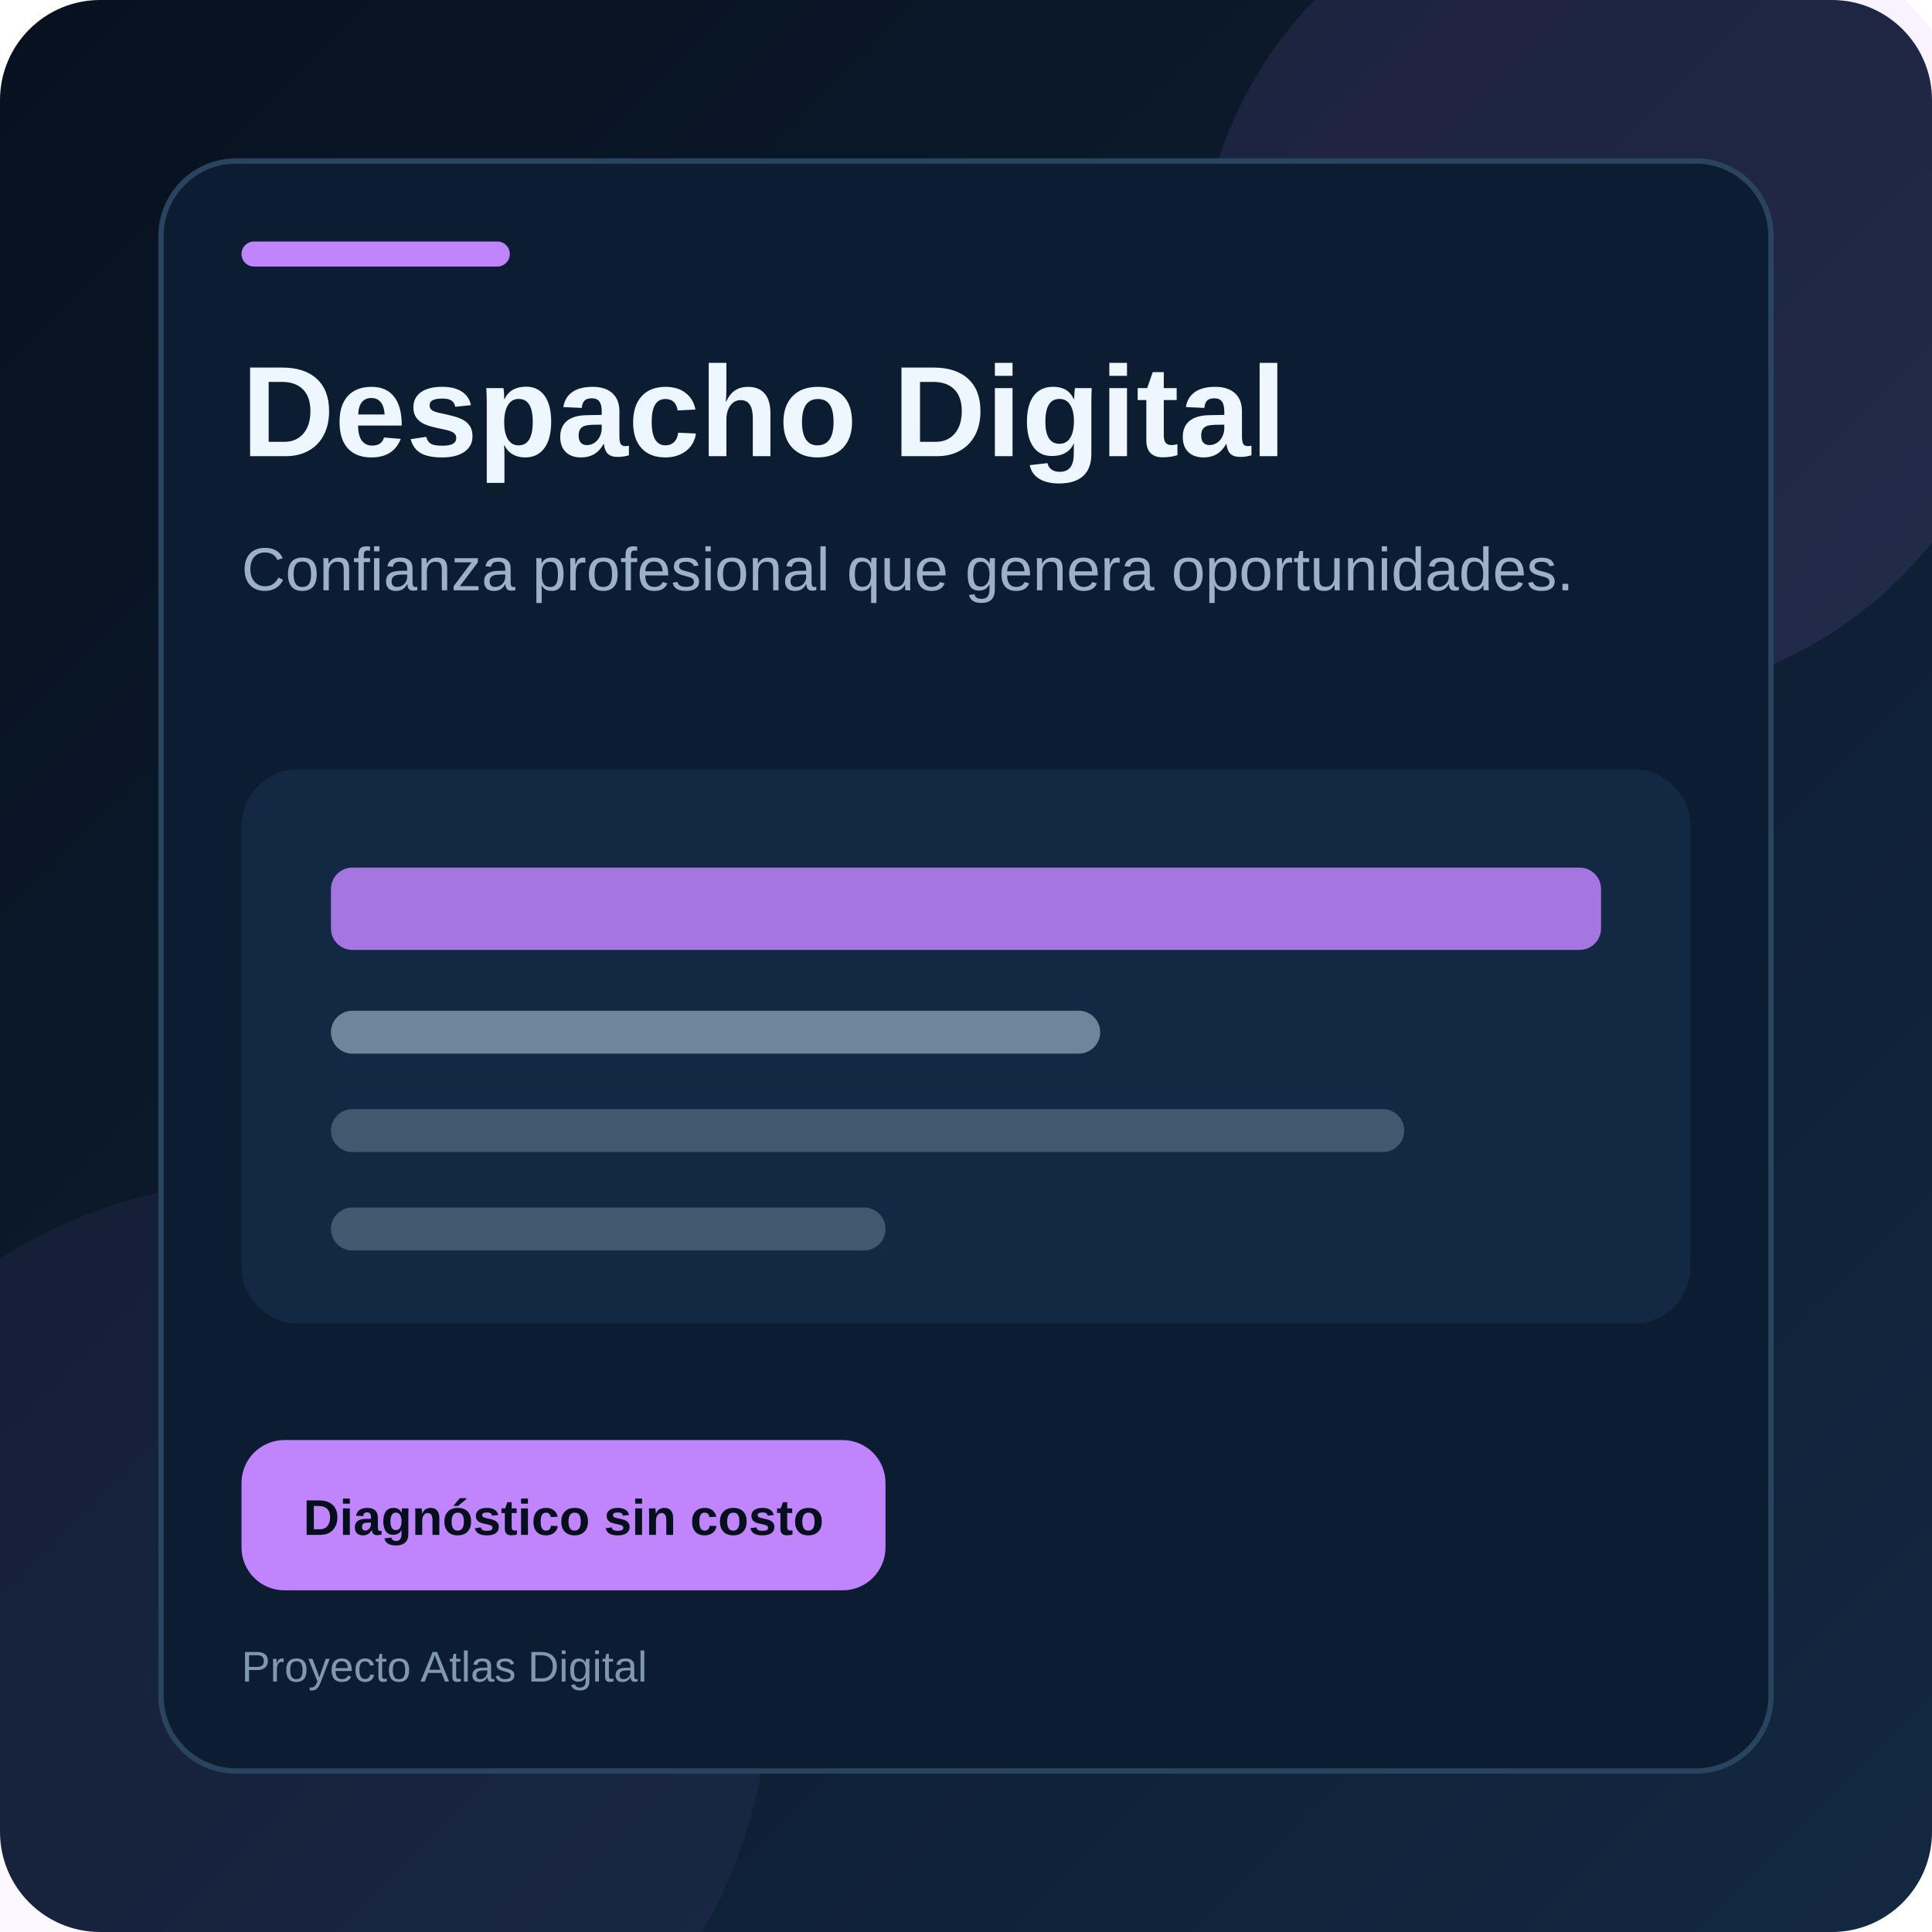
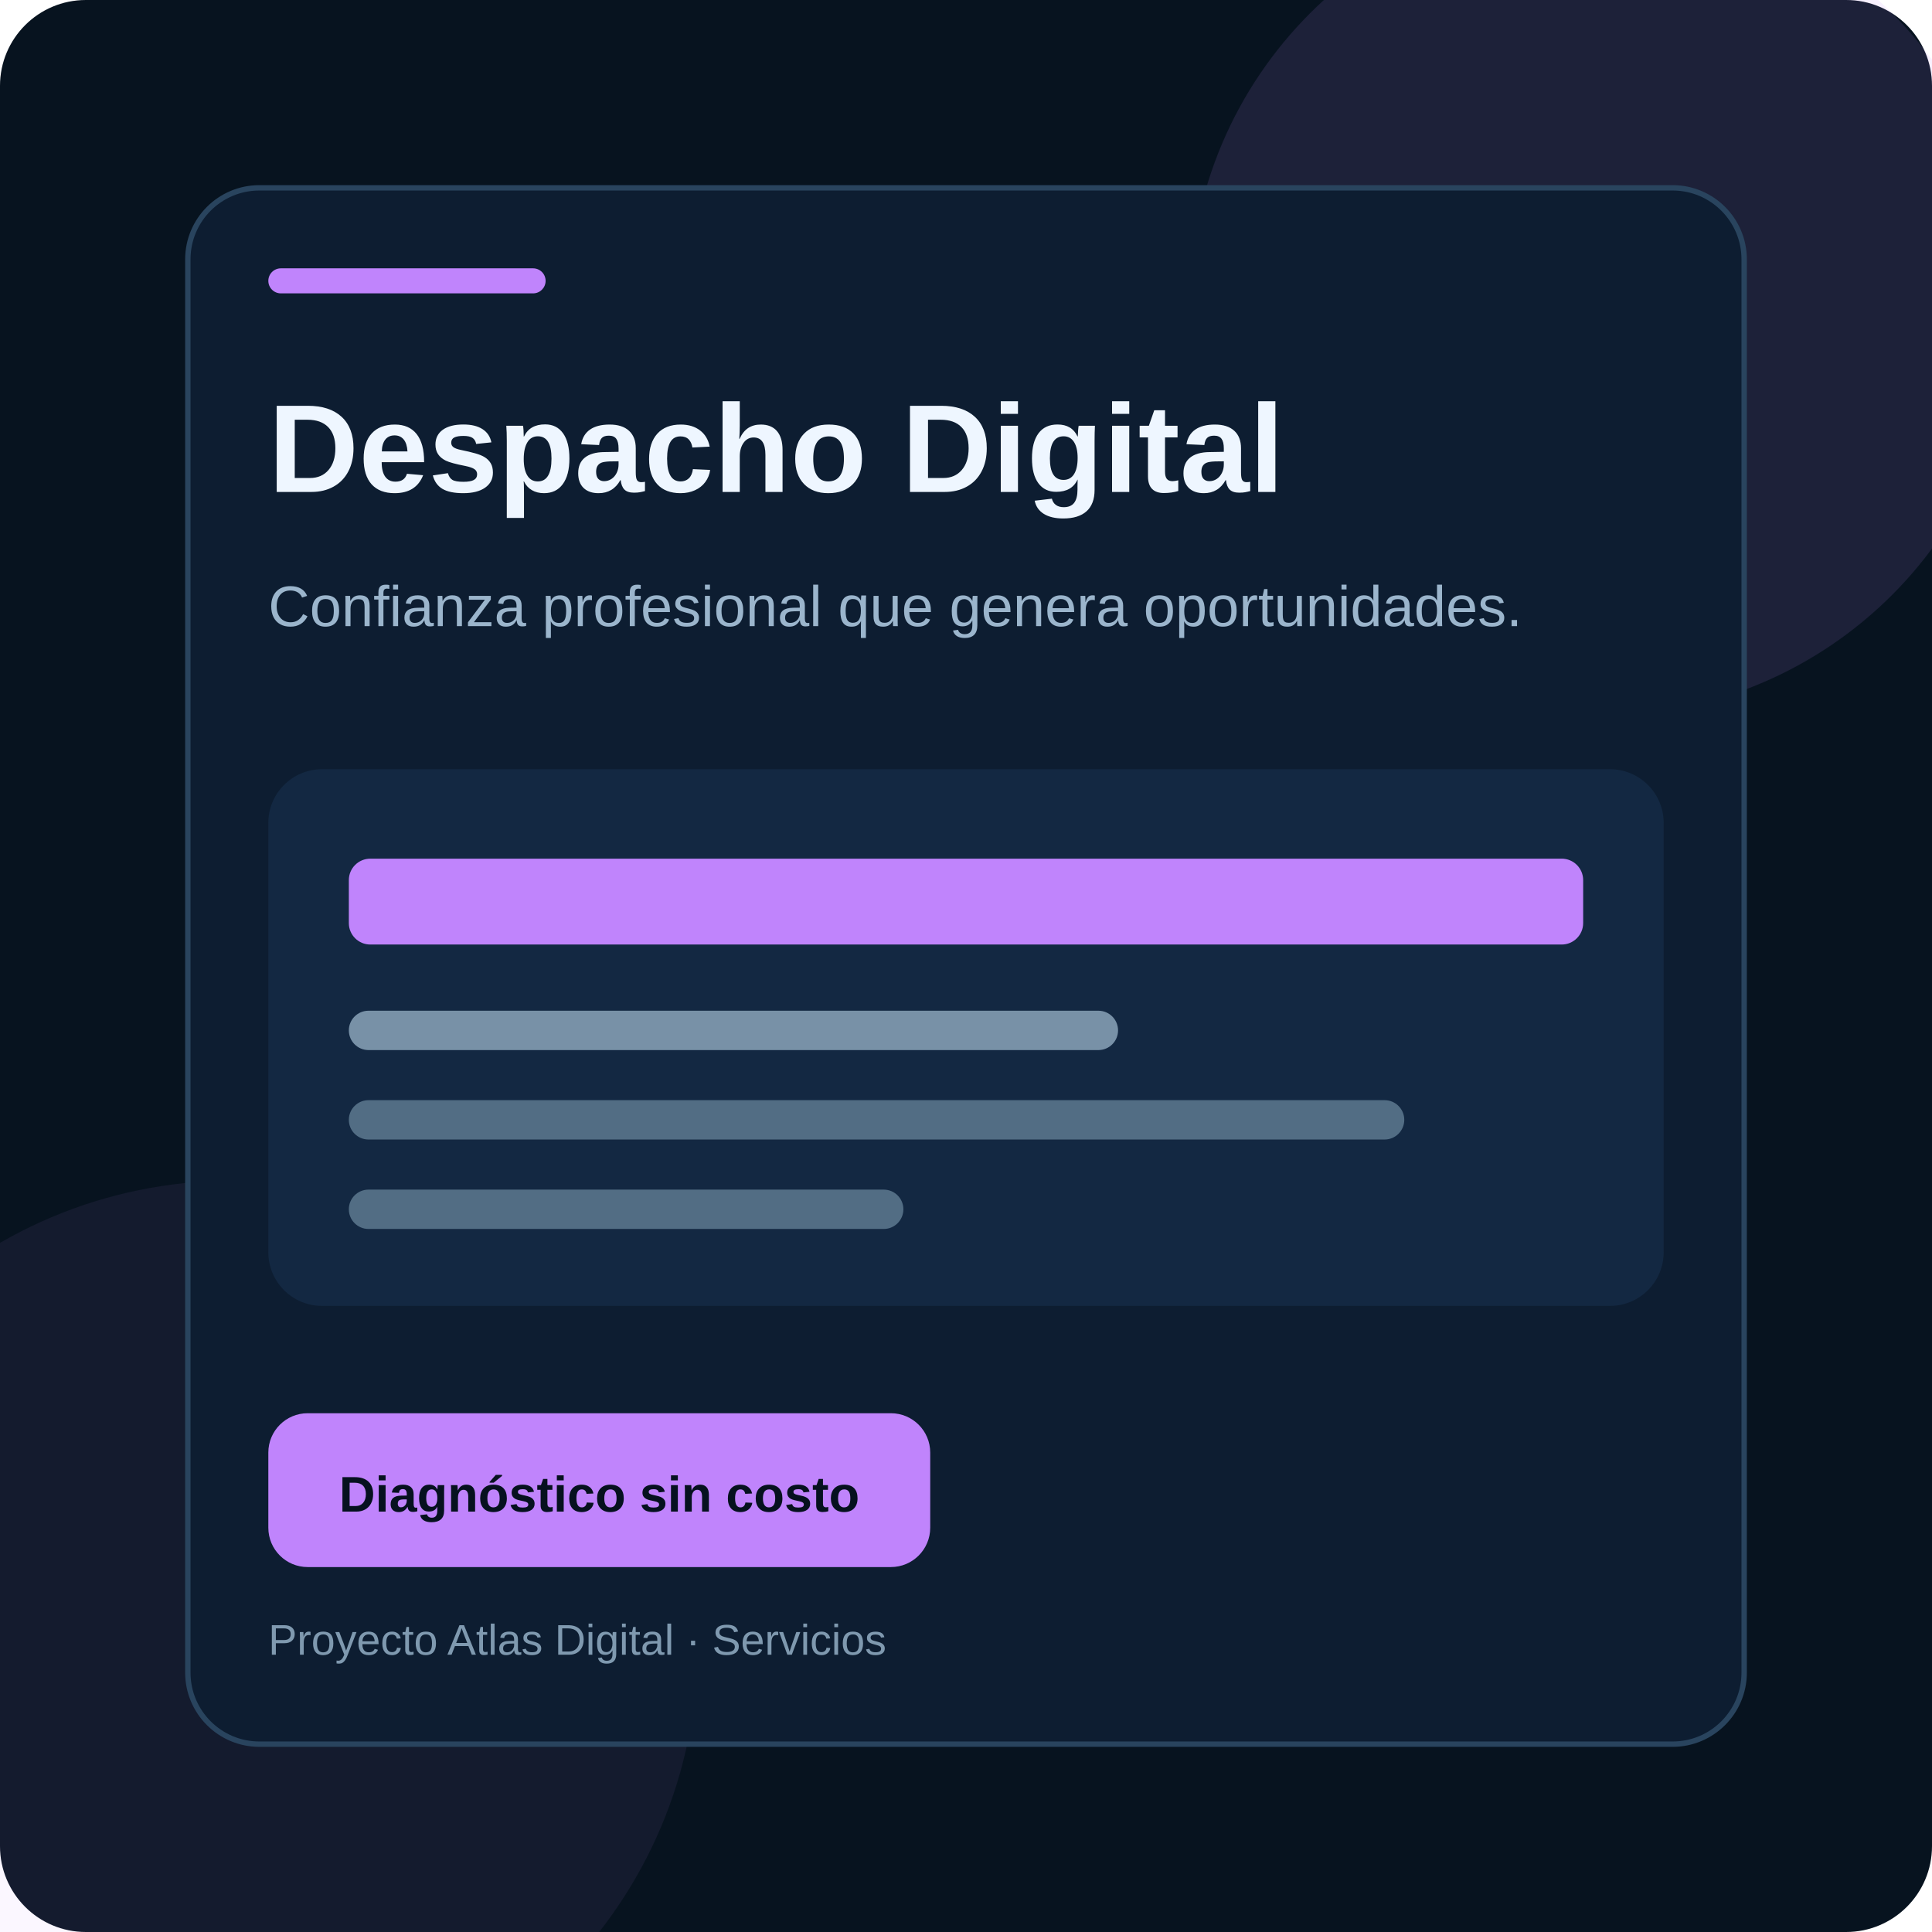
<svg xmlns="http://www.w3.org/2000/svg" viewBox="0 0 1080 1080">
-   <defs>
-     <linearGradient id="bg" x1="0" y1="0" x2="1" y2="1">
-       <stop stop-color="#07111f" />
-       <stop offset="1" stop-color="#132842" />
-     </linearGradient>
-   </defs>
-   <rect width="1080" height="1080" rx="56" fill="url(#bg)" />
-   <circle cx="900" cy="160" r="230" fill="#c084fc" opacity=".10" />
-   <circle cx="150" cy="940" r="280" fill="#c084fc" opacity=".06" />
-   <rect x="90" y="90" width="900" height="900" rx="42" fill="#0d1d31" stroke="#29445e" stroke-width="3" />
-   <rect x="135" y="135" width="150" height="14" rx="7" fill="#c084fc" />
-   <text x="135" y="255" fill="#eef6ff" font-family="Arial" font-size="72" font-weight="700">Despacho Digital</text>
-   <text x="135" y="330" fill="#9cb1c5" font-family="Arial" font-size="34">Confianza profesional que genera oportunidades.</text>
-   <rect x="135" y="430" width="810" height="310" rx="32" fill="#132842" />
-   <rect x="185" y="485" width="710" height="46" rx="12" fill="#c084fc" opacity=".85" />
-   <rect x="185" y="565" width="430" height="24" rx="12" fill="#6f8599" />
-   <rect x="185" y="620" width="600" height="24" rx="12" fill="#41596e" />
-   <rect x="185" y="675" width="310" height="24" rx="12" fill="#41596e" />
-   <rect x="135" y="805" width="360" height="84" rx="24" fill="#c084fc" />
-   <text x="315" y="858" text-anchor="middle" fill="#06101c" font-family="Arial" font-size="28" font-weight="700">Diagnóstico sin costo</text>
-   <text x="135" y="940" fill="#7f98ad" font-family="Arial" font-size="24">Proyecto Atlas Digital</text>
+   <rect width="1080" height="1080" rx="48" fill="#07131f" />
+   <circle cx="895" cy="170" r="230" fill="#c084fc" opacity=".12" />
+   <circle cx="130" cy="920" r="260" fill="#c084fc" opacity=".07" />
+   <rect x="105" y="105" width="870" height="870" rx="40" fill="#0d1d31" stroke="#29445e" stroke-width="3" />
+   <rect x="150" y="150" width="155" height="14" rx="7" fill="#c084fc" />
+   <text x="150" y="275" fill="#eef6ff" font-family="Arial" font-size="70" font-weight="700">Despacho Digital</text>
+   <text x="150" y="350" fill="#9bb5cc" font-family="Arial" font-size="32">Confianza profesional que genera oportunidades.</text>
+   <rect x="150" y="430" width="780" height="300" rx="30" fill="#132842" />
+   <rect x="195" y="480" width="690" height="48" rx="12" fill="#c084fc" />
+   <rect x="195" y="565" width="430" height="22" rx="11" fill="#7891a7" />
+   <rect x="195" y="615" width="590" height="22" rx="11" fill="#526d84" />
+   <rect x="195" y="665" width="310" height="22" rx="11" fill="#526d84" />
+   <rect x="150" y="790" width="370" height="86" rx="22" fill="#c084fc" />
+   <text x="335" y="845" text-anchor="middle" fill="#06111f" font-family="Arial" font-size="28" font-weight="700">Diagnóstico sin costo</text>
+   <text x="150" y="925" fill="#7f99af" font-family="Arial" font-size="24">Proyecto Atlas Digital · Servicios</text>
</svg>
